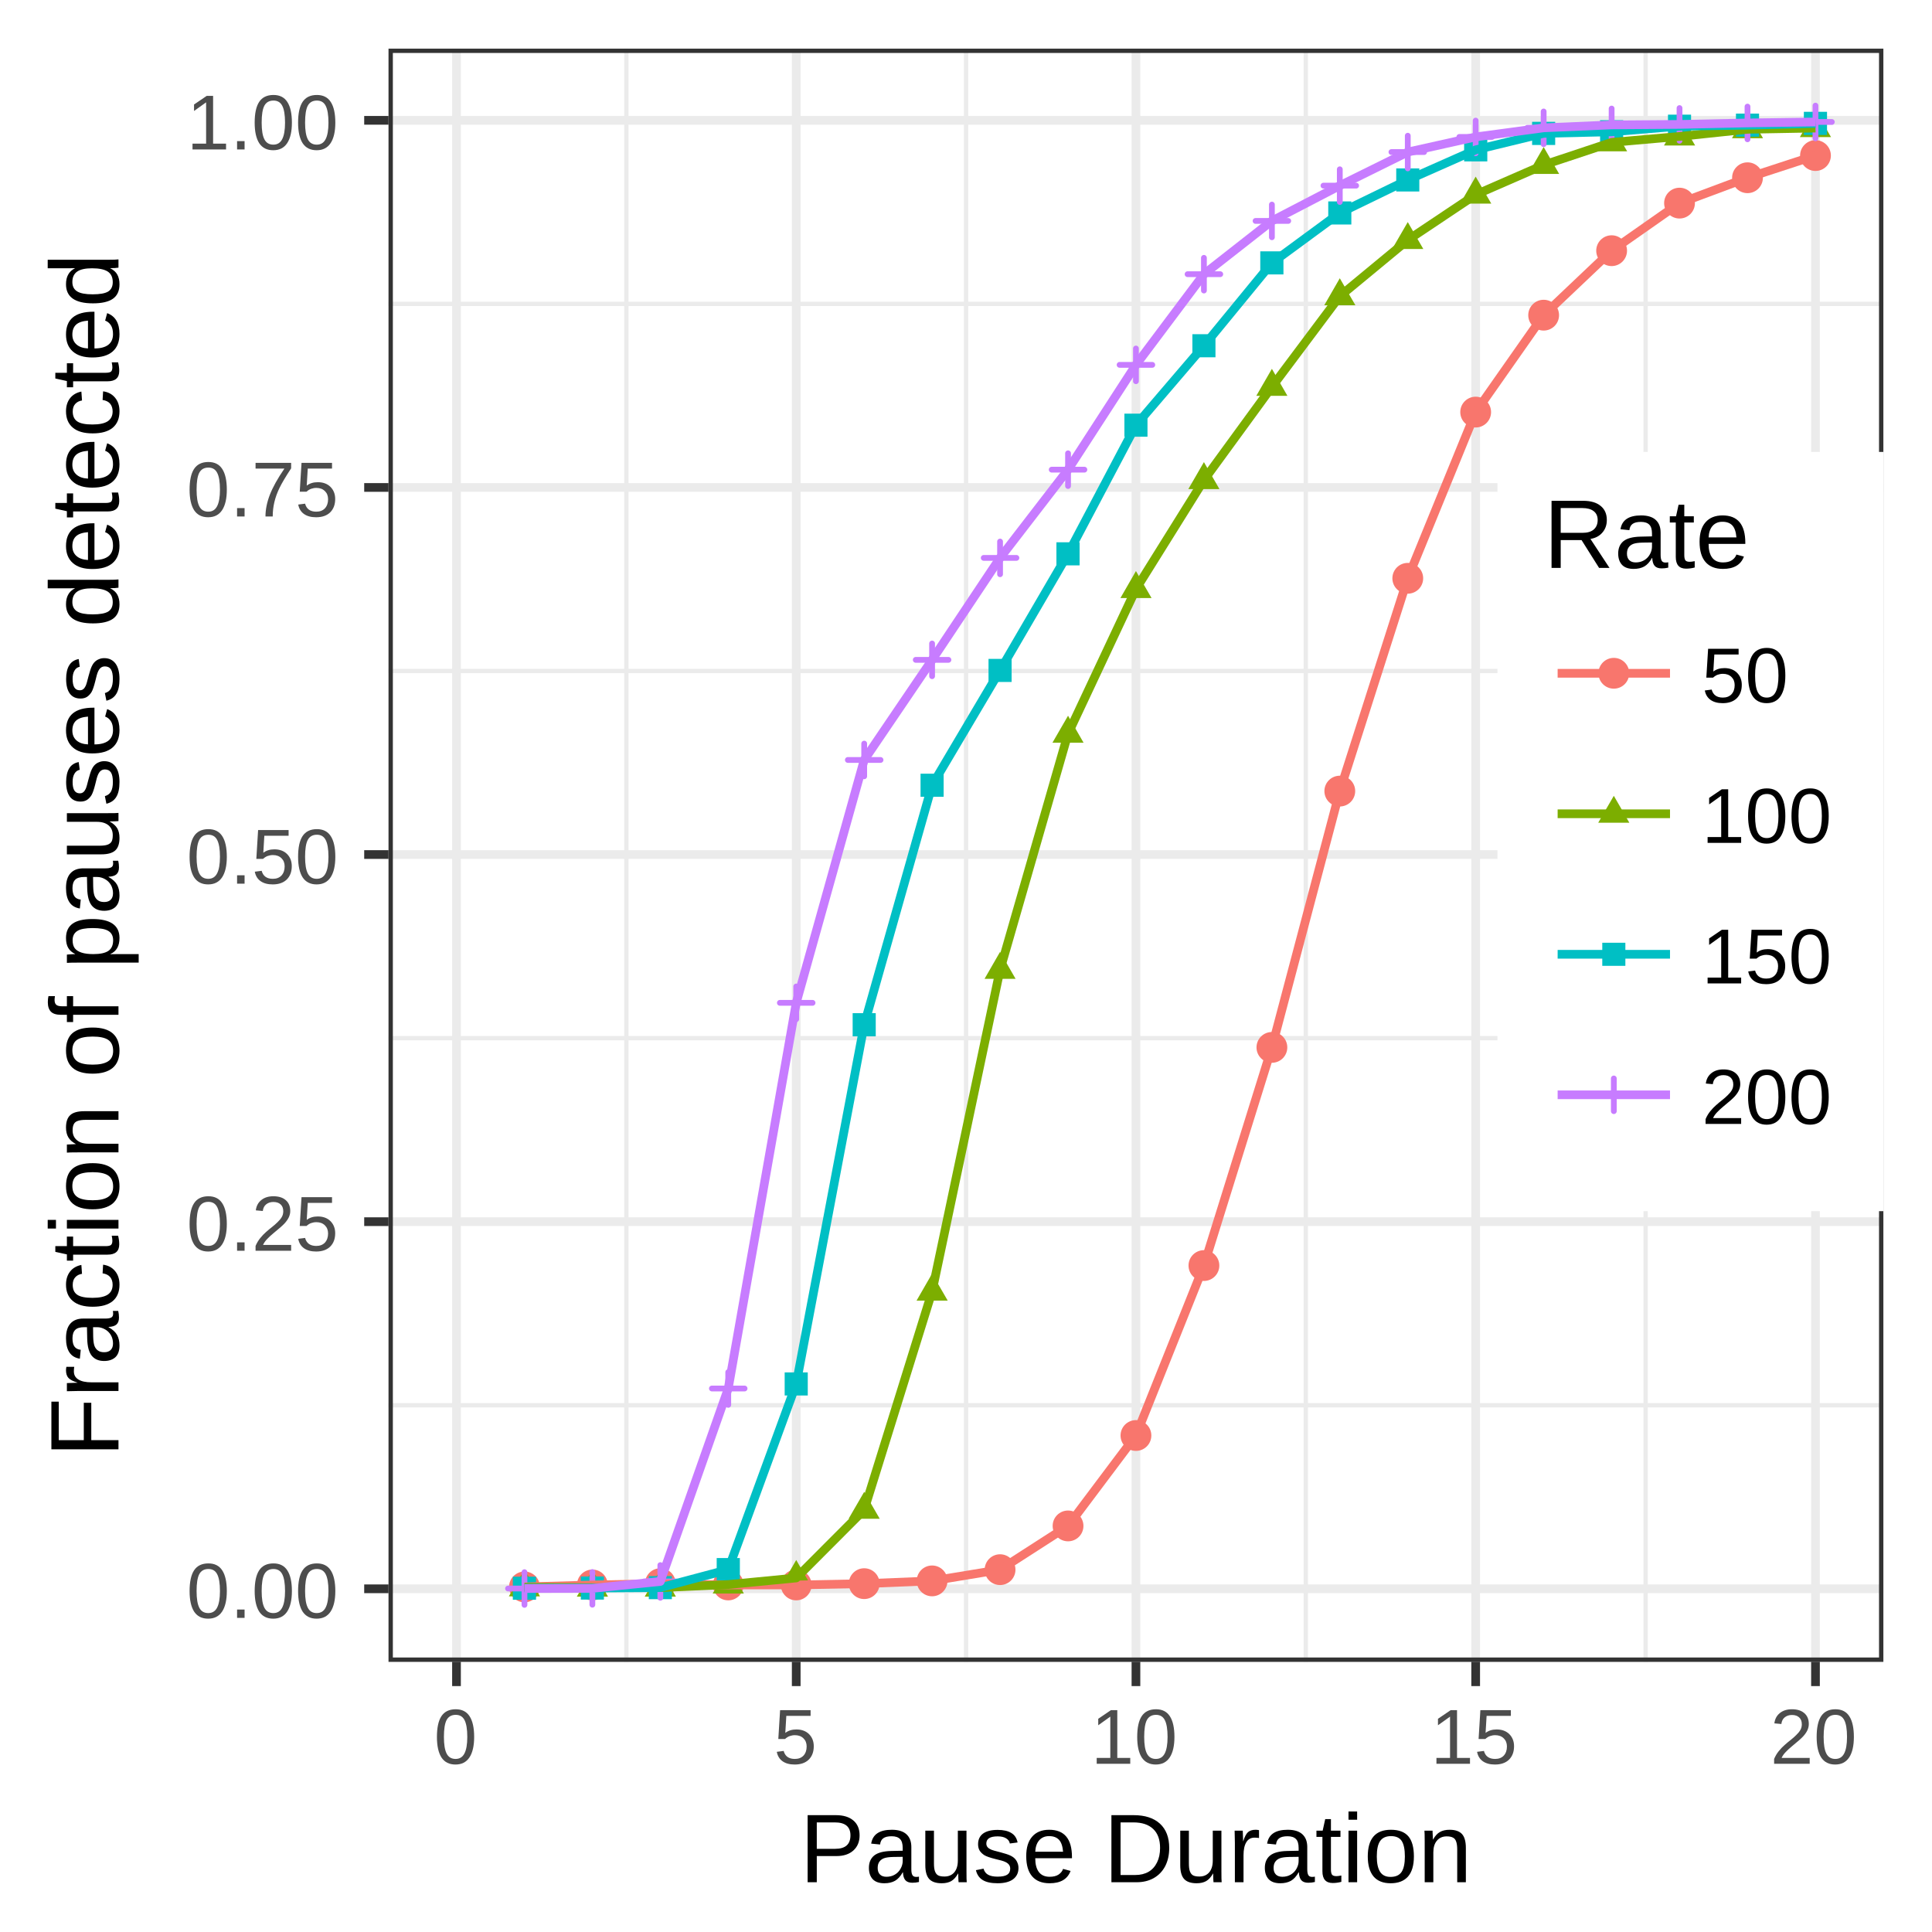
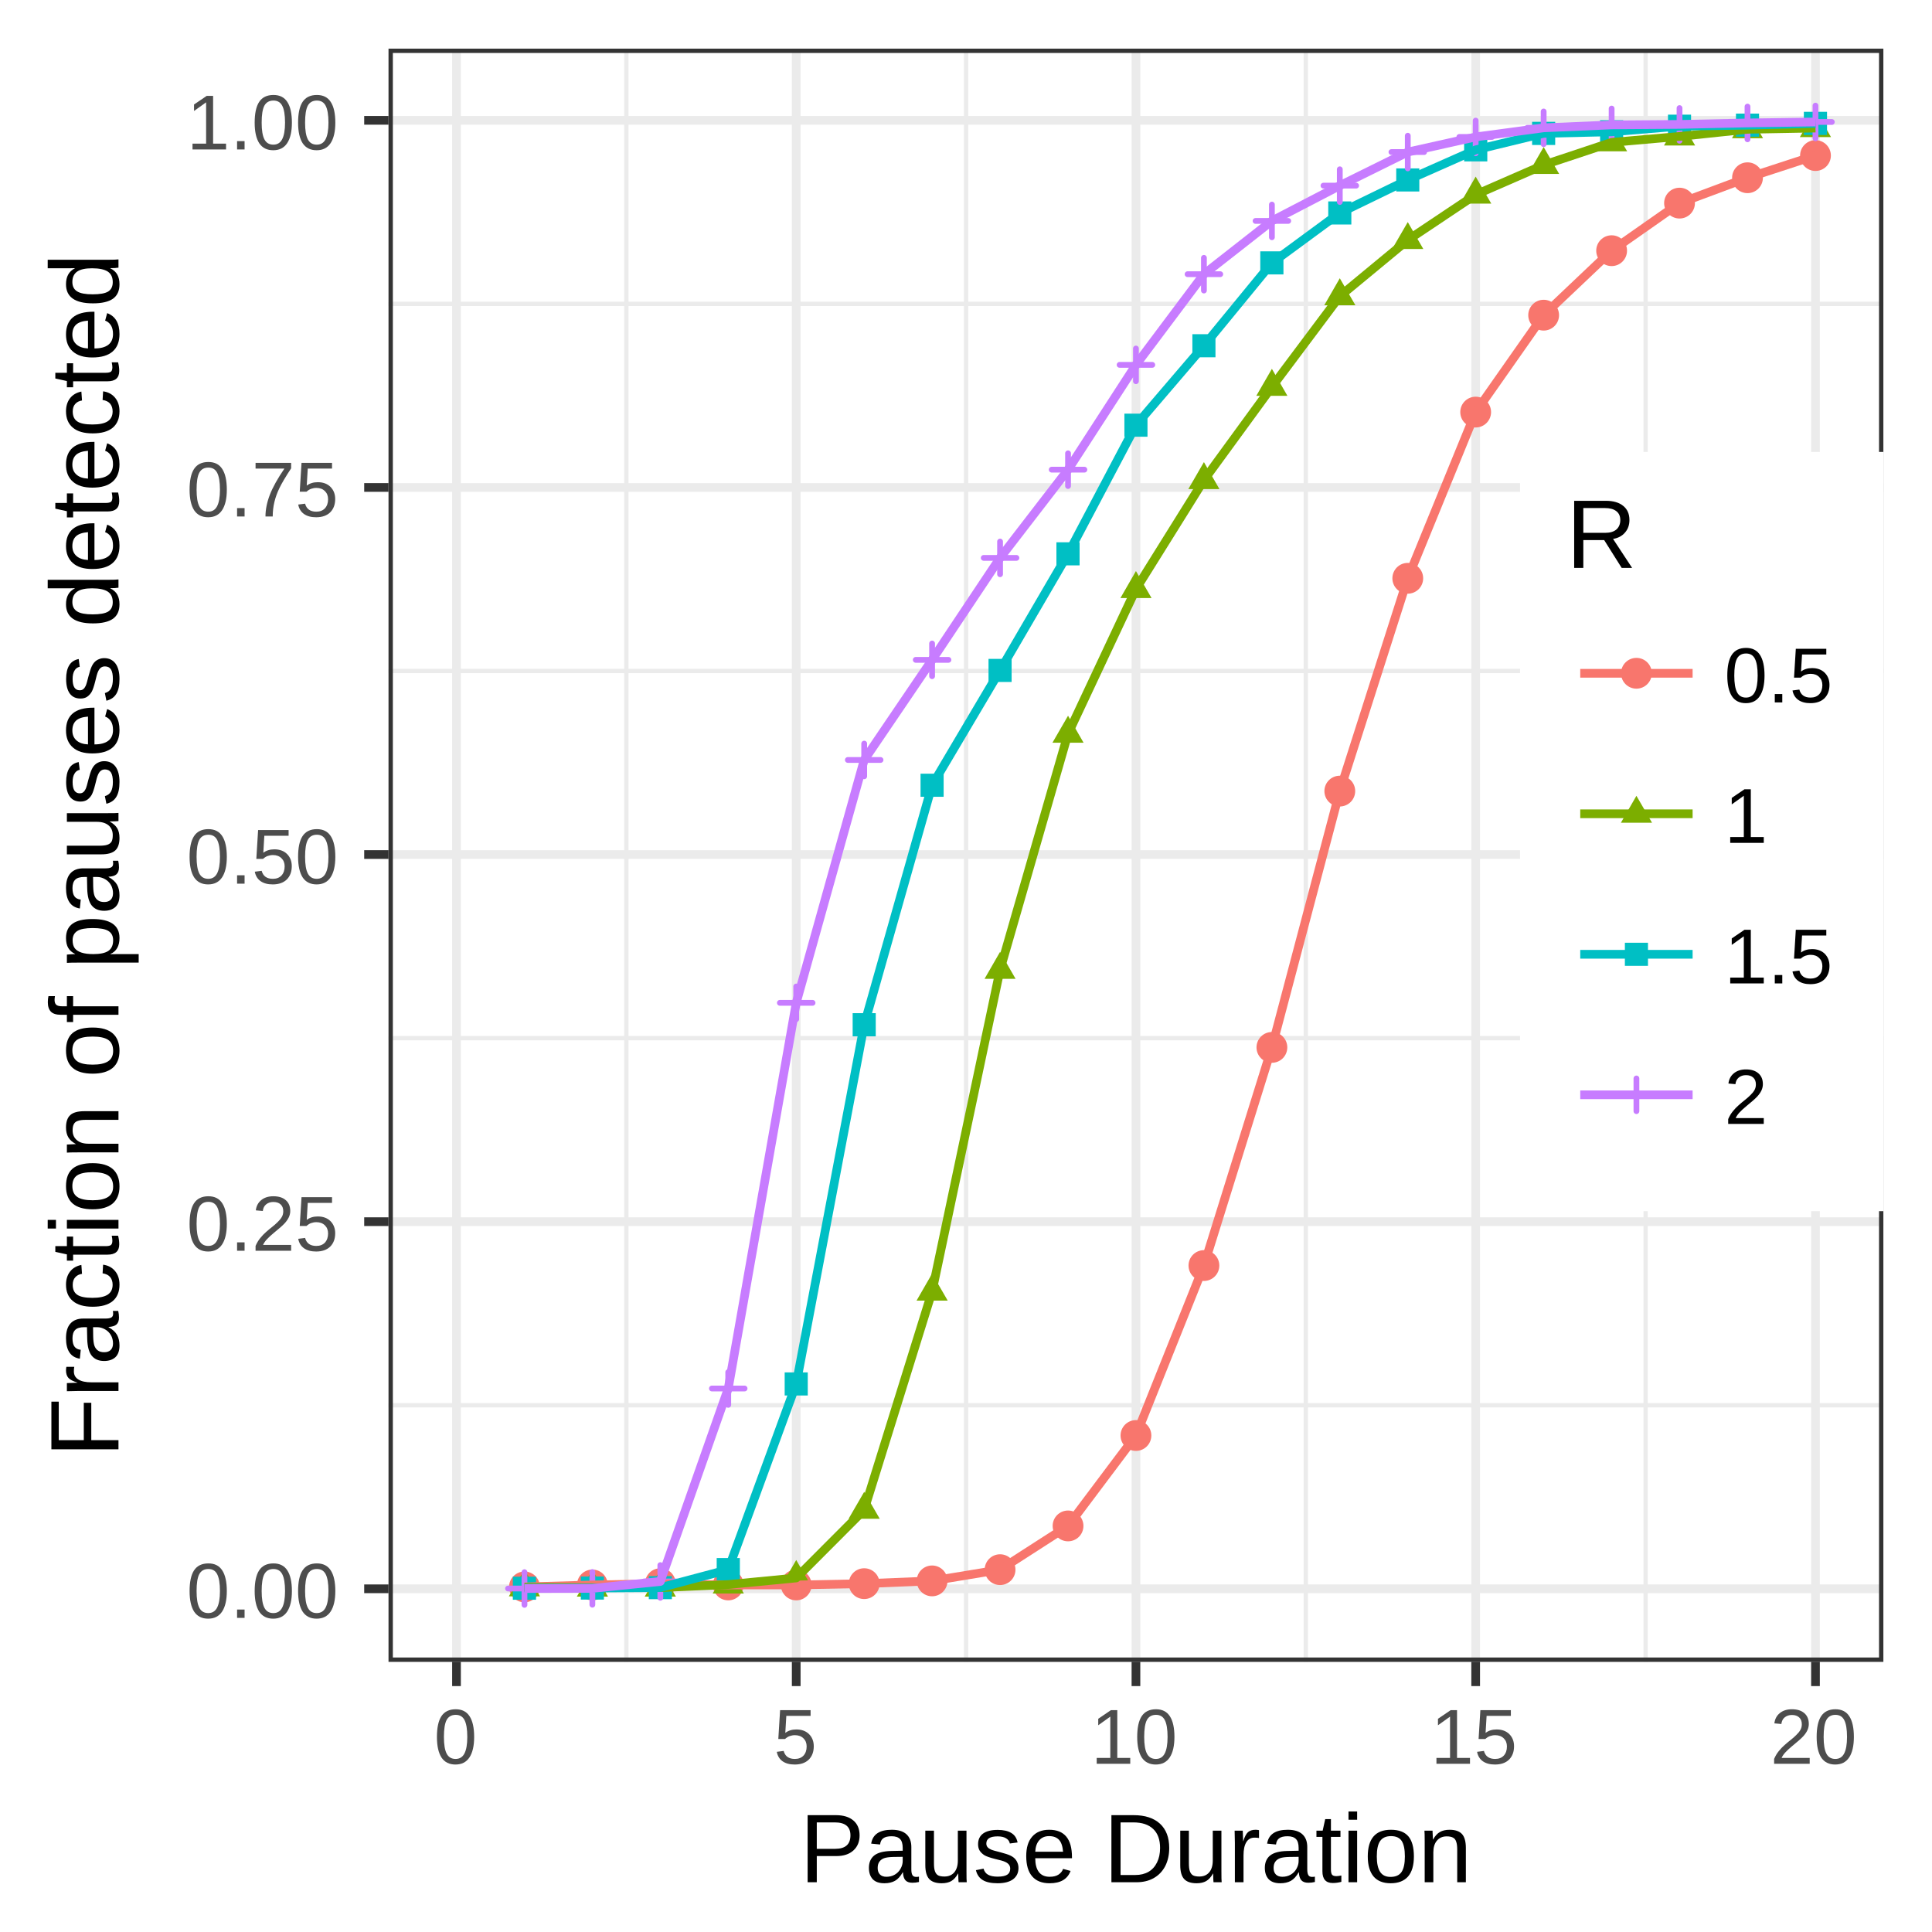
<svg xmlns="http://www.w3.org/2000/svg" viewBox="0 0 237.60 237.60">
  <defs>
    <style type="text/css">
    line, polyline, path, rect, circle {
      fill: none;
      stroke: #000000;
      stroke-linecap: round;
      stroke-linejoin: round;
      stroke-miterlimit: 10.00;
    }
  </style>
  </defs>
  <rect width="100%" height="100%" style="stroke: none; fill: #FFFFFF;" />
  <rect x="0.00" y="0.00" width="237.60" height="237.60" style="stroke-width: 1.07; stroke: #FFFFFF; fill: #FFFFFF;" />
  <defs>
    <clipPath id="cpNDcuNzgyM3wyMzEuNjIyfDIwNC4zNzR8NS45Nzc1OA==">
      <rect x="47.78" y="5.98" width="183.84" height="198.40" />
    </clipPath>
  </defs>
  <rect x="47.78" y="5.98" width="183.84" height="198.40" style="stroke-width: 1.07; stroke: none; fill: #FFFFFF;" clip-path="url(#cpNDcuNzgyM3wyMzEuNjIyfDIwNC4zNzR8NS45Nzc1OA==)" />
  <polyline points="47.78,172.82 231.62,172.82 " style="stroke-width: 0.53; stroke: #EBEBEB; stroke-linecap: butt;" clip-path="url(#cpNDcuNzgyM3wyMzEuNjIyfDIwNC4zNzR8NS45Nzc1OA==)" />
  <polyline points="47.78,127.67 231.62,127.67 " style="stroke-width: 0.53; stroke: #EBEBEB; stroke-linecap: butt;" clip-path="url(#cpNDcuNzgyM3wyMzEuNjIyfDIwNC4zNzR8NS45Nzc1OA==)" />
  <polyline points="47.78,82.52 231.62,82.52 " style="stroke-width: 0.53; stroke: #EBEBEB; stroke-linecap: butt;" clip-path="url(#cpNDcuNzgyM3wyMzEuNjIyfDIwNC4zNzR8NS45Nzc1OA==)" />
  <polyline points="47.78,37.37 231.62,37.37 " style="stroke-width: 0.53; stroke: #EBEBEB; stroke-linecap: butt;" clip-path="url(#cpNDcuNzgyM3wyMzEuNjIyfDIwNC4zNzR8NS45Nzc1OA==)" />
  <polyline points="77.03,204.37 77.03,5.98 " style="stroke-width: 0.53; stroke: #EBEBEB; stroke-linecap: butt;" clip-path="url(#cpNDcuNzgyM3wyMzEuNjIyfDIwNC4zNzR8NS45Nzc1OA==)" />
  <polyline points="118.81,204.37 118.81,5.98 " style="stroke-width: 0.53; stroke: #EBEBEB; stroke-linecap: butt;" clip-path="url(#cpNDcuNzgyM3wyMzEuNjIyfDIwNC4zNzR8NS45Nzc1OA==)" />
  <polyline points="160.59,204.37 160.59,5.98 " style="stroke-width: 0.53; stroke: #EBEBEB; stroke-linecap: butt;" clip-path="url(#cpNDcuNzgyM3wyMzEuNjIyfDIwNC4zNzR8NS45Nzc1OA==)" />
  <polyline points="202.38,204.37 202.38,5.98 " style="stroke-width: 0.53; stroke: #EBEBEB; stroke-linecap: butt;" clip-path="url(#cpNDcuNzgyM3wyMzEuNjIyfDIwNC4zNzR8NS45Nzc1OA==)" />
  <polyline points="47.78,195.39 231.62,195.39 " style="stroke-width: 1.07; stroke: #EBEBEB; stroke-linecap: butt;" clip-path="url(#cpNDcuNzgyM3wyMzEuNjIyfDIwNC4zNzR8NS45Nzc1OA==)" />
  <polyline points="47.78,150.24 231.62,150.24 " style="stroke-width: 1.07; stroke: #EBEBEB; stroke-linecap: butt;" clip-path="url(#cpNDcuNzgyM3wyMzEuNjIyfDIwNC4zNzR8NS45Nzc1OA==)" />
  <polyline points="47.78,105.09 231.62,105.09 " style="stroke-width: 1.07; stroke: #EBEBEB; stroke-linecap: butt;" clip-path="url(#cpNDcuNzgyM3wyMzEuNjIyfDIwNC4zNzR8NS45Nzc1OA==)" />
  <polyline points="47.78,59.95 231.62,59.95 " style="stroke-width: 1.07; stroke: #EBEBEB; stroke-linecap: butt;" clip-path="url(#cpNDcuNzgyM3wyMzEuNjIyfDIwNC4zNzR8NS45Nzc1OA==)" />
  <polyline points="47.78,14.80 231.62,14.80 " style="stroke-width: 1.07; stroke: #EBEBEB; stroke-linecap: butt;" clip-path="url(#cpNDcuNzgyM3wyMzEuNjIyfDIwNC4zNzR8NS45Nzc1OA==)" />
  <polyline points="56.14,204.37 56.14,5.98 " style="stroke-width: 1.07; stroke: #EBEBEB; stroke-linecap: butt;" clip-path="url(#cpNDcuNzgyM3wyMzEuNjIyfDIwNC4zNzR8NS45Nzc1OA==)" />
  <polyline points="97.92,204.37 97.92,5.98 " style="stroke-width: 1.07; stroke: #EBEBEB; stroke-linecap: butt;" clip-path="url(#cpNDcuNzgyM3wyMzEuNjIyfDIwNC4zNzR8NS45Nzc1OA==)" />
  <polyline points="139.70,204.37 139.70,5.98 " style="stroke-width: 1.07; stroke: #EBEBEB; stroke-linecap: butt;" clip-path="url(#cpNDcuNzgyM3wyMzEuNjIyfDIwNC4zNzR8NS45Nzc1OA==)" />
  <polyline points="181.48,204.37 181.48,5.98 " style="stroke-width: 1.07; stroke: #EBEBEB; stroke-linecap: butt;" clip-path="url(#cpNDcuNzgyM3wyMzEuNjIyfDIwNC4zNzR8NS45Nzc1OA==)" />
  <polyline points="223.27,204.37 223.27,5.98 " style="stroke-width: 1.07; stroke: #EBEBEB; stroke-linecap: butt;" clip-path="url(#cpNDcuNzgyM3wyMzEuNjIyfDIwNC4zNzR8NS45Nzc1OA==)" />
  <circle cx="64.50" cy="195.16" r="1.42pt" style="stroke-width: 0.71; stroke: none; fill: #F8766D;" clip-path="url(#cpNDcuNzgyM3wyMzEuNjIyfDIwNC4zNzR8NS45Nzc1OA==)" />
  <circle cx="72.85" cy="194.92" r="1.42pt" style="stroke-width: 0.71; stroke: none; fill: #F8766D;" clip-path="url(#cpNDcuNzgyM3wyMzEuNjIyfDIwNC4zNzR8NS45Nzc1OA==)" />
  <circle cx="81.21" cy="194.76" r="1.42pt" style="stroke-width: 0.71; stroke: none; fill: #F8766D;" clip-path="url(#cpNDcuNzgyM3wyMzEuNjIyfDIwNC4zNzR8NS45Nzc1OA==)" />
  <circle cx="89.56" cy="194.92" r="1.42pt" style="stroke-width: 0.71; stroke: none; fill: #F8766D;" clip-path="url(#cpNDcuNzgyM3wyMzEuNjIyfDIwNC4zNzR8NS45Nzc1OA==)" />
  <circle cx="97.92" cy="194.92" r="1.42pt" style="stroke-width: 0.71; stroke: none; fill: #F8766D;" clip-path="url(#cpNDcuNzgyM3wyMzEuNjIyfDIwNC4zNzR8NS45Nzc1OA==)" />
  <circle cx="106.28" cy="194.76" r="1.42pt" style="stroke-width: 0.71; stroke: none; fill: #F8766D;" clip-path="url(#cpNDcuNzgyM3wyMzEuNjIyfDIwNC4zNzR8NS45Nzc1OA==)" />
  <circle cx="114.63" cy="194.42" r="1.42pt" style="stroke-width: 0.71; stroke: none; fill: #F8766D;" clip-path="url(#cpNDcuNzgyM3wyMzEuNjIyfDIwNC4zNzR8NS45Nzc1OA==)" />
  <circle cx="122.99" cy="193.04" r="1.42pt" style="stroke-width: 0.71; stroke: none; fill: #F8766D;" clip-path="url(#cpNDcuNzgyM3wyMzEuNjIyfDIwNC4zNzR8NS45Nzc1OA==)" />
  <circle cx="131.35" cy="187.66" r="1.42pt" style="stroke-width: 0.71; stroke: none; fill: #F8766D;" clip-path="url(#cpNDcuNzgyM3wyMzEuNjIyfDIwNC4zNzR8NS45Nzc1OA==)" />
  <circle cx="139.70" cy="176.54" r="1.42pt" style="stroke-width: 0.71; stroke: none; fill: #F8766D;" clip-path="url(#cpNDcuNzgyM3wyMzEuNjIyfDIwNC4zNzR8NS45Nzc1OA==)" />
  <circle cx="148.06" cy="155.64" r="1.42pt" style="stroke-width: 0.71; stroke: none; fill: #F8766D;" clip-path="url(#cpNDcuNzgyM3wyMzEuNjIyfDIwNC4zNzR8NS45Nzc1OA==)" />
  <circle cx="156.42" cy="128.81" r="1.42pt" style="stroke-width: 0.71; stroke: none; fill: #F8766D;" clip-path="url(#cpNDcuNzgyM3wyMzEuNjIyfDIwNC4zNzR8NS45Nzc1OA==)" />
  <circle cx="164.77" cy="97.29" r="1.42pt" style="stroke-width: 0.71; stroke: none; fill: #F8766D;" clip-path="url(#cpNDcuNzgyM3wyMzEuNjIyfDIwNC4zNzR8NS45Nzc1OA==)" />
  <circle cx="173.13" cy="71.12" r="1.42pt" style="stroke-width: 0.71; stroke: none; fill: #F8766D;" clip-path="url(#cpNDcuNzgyM3wyMzEuNjIyfDIwNC4zNzR8NS45Nzc1OA==)" />
  <circle cx="181.48" cy="50.68" r="1.42pt" style="stroke-width: 0.71; stroke: none; fill: #F8766D;" clip-path="url(#cpNDcuNzgyM3wyMzEuNjIyfDIwNC4zNzR8NS45Nzc1OA==)" />
  <circle cx="189.84" cy="38.76" r="1.42pt" style="stroke-width: 0.71; stroke: none; fill: #F8766D;" clip-path="url(#cpNDcuNzgyM3wyMzEuNjIyfDIwNC4zNzR8NS45Nzc1OA==)" />
  <circle cx="198.20" cy="30.83" r="1.42pt" style="stroke-width: 0.71; stroke: none; fill: #F8766D;" clip-path="url(#cpNDcuNzgyM3wyMzEuNjIyfDIwNC4zNzR8NS45Nzc1OA==)" />
  <circle cx="206.55" cy="24.98" r="1.42pt" style="stroke-width: 0.71; stroke: none; fill: #F8766D;" clip-path="url(#cpNDcuNzgyM3wyMzEuNjIyfDIwNC4zNzR8NS45Nzc1OA==)" />
  <circle cx="214.91" cy="21.86" r="1.42pt" style="stroke-width: 0.71; stroke: none; fill: #F8766D;" clip-path="url(#cpNDcuNzgyM3wyMzEuNjIyfDIwNC4zNzR8NS45Nzc1OA==)" />
  <circle cx="223.27" cy="19.13" r="1.42pt" style="stroke-width: 0.71; stroke: none; fill: #F8766D;" clip-path="url(#cpNDcuNzgyM3wyMzEuNjIyfDIwNC4zNzR8NS45Nzc1OA==)" />
  <polyline points="64.50,193.00 66.41,196.32 62.58,196.32 " style="stroke-width: 0.71; stroke: none; fill: #7CAE00;" clip-path="url(#cpNDcuNzgyM3wyMzEuNjIyfDIwNC4zNzR8NS45Nzc1OA==)" />
  <polyline points="72.85,193.04 74.77,196.35 70.94,196.35 " style="stroke-width: 0.71; stroke: none; fill: #7CAE00;" clip-path="url(#cpNDcuNzgyM3wyMzEuNjIyfDIwNC4zNzR8NS45Nzc1OA==)" />
  <polyline points="81.21,193.04 83.12,196.35 79.29,196.35 " style="stroke-width: 0.71; stroke: none; fill: #7CAE00;" clip-path="url(#cpNDcuNzgyM3wyMzEuNjIyfDIwNC4zNzR8NS45Nzc1OA==)" />
  <polyline points="89.56,192.66 91.48,195.97 87.65,195.97 " style="stroke-width: 0.71; stroke: none; fill: #7CAE00;" clip-path="url(#cpNDcuNzgyM3wyMzEuNjIyfDIwNC4zNzR8NS45Nzc1OA==)" />
  <polyline points="97.92,191.85 99.83,195.16 96.01,195.16 " style="stroke-width: 0.71; stroke: none; fill: #7CAE00;" clip-path="url(#cpNDcuNzgyM3wyMzEuNjIyfDIwNC4zNzR8NS45Nzc1OA==)" />
  <polyline points="106.28,183.47 108.19,186.78 104.36,186.78 " style="stroke-width: 0.71; stroke: none; fill: #7CAE00;" clip-path="url(#cpNDcuNzgyM3wyMzEuNjIyfDIwNC4zNzR8NS45Nzc1OA==)" />
  <polyline points="114.63,156.63 116.55,159.95 112.72,159.95 " style="stroke-width: 0.71; stroke: none; fill: #7CAE00;" clip-path="url(#cpNDcuNzgyM3wyMzEuNjIyfDIwNC4zNzR8NS45Nzc1OA==)" />
  <polyline points="122.99,117.06 124.90,120.38 121.08,120.38 " style="stroke-width: 0.71; stroke: none; fill: #7CAE00;" clip-path="url(#cpNDcuNzgyM3wyMzEuNjIyfDIwNC4zNzR8NS45Nzc1OA==)" />
  <polyline points="131.35,88.02 133.26,91.34 129.43,91.34 " style="stroke-width: 0.71; stroke: none; fill: #7CAE00;" clip-path="url(#cpNDcuNzgyM3wyMzEuNjIyfDIwNC4zNzR8NS45Nzc1OA==)" />
  <polyline points="139.70,70.23 141.62,73.55 137.79,73.55 " style="stroke-width: 0.71; stroke: none; fill: #7CAE00;" clip-path="url(#cpNDcuNzgyM3wyMzEuNjIyfDIwNC4zNzR8NS45Nzc1OA==)" />
  <polyline points="148.06,56.83 149.97,60.15 146.14,60.15 " style="stroke-width: 0.71; stroke: none; fill: #7CAE00;" clip-path="url(#cpNDcuNzgyM3wyMzEuNjIyfDIwNC4zNzR8NS45Nzc1OA==)" />
  <polyline points="156.42,45.36 158.33,48.68 154.50,48.68 " style="stroke-width: 0.71; stroke: none; fill: #7CAE00;" clip-path="url(#cpNDcuNzgyM3wyMzEuNjIyfDIwNC4zNzR8NS45Nzc1OA==)" />
  <polyline points="164.77,34.22 166.69,37.54 162.86,37.54 " style="stroke-width: 0.71; stroke: none; fill: #7CAE00;" clip-path="url(#cpNDcuNzgyM3wyMzEuNjIyfDIwNC4zNzR8NS45Nzc1OA==)" />
  <polyline points="173.13,27.31 175.04,30.62 171.21,30.62 " style="stroke-width: 0.71; stroke: none; fill: #7CAE00;" clip-path="url(#cpNDcuNzgyM3wyMzEuNjIyfDIwNC4zNzR8NS45Nzc1OA==)" />
  <polyline points="181.48,21.72 183.40,25.04 179.57,25.04 " style="stroke-width: 0.71; stroke: none; fill: #7CAE00;" clip-path="url(#cpNDcuNzgyM3wyMzEuNjIyfDIwNC4zNzR8NS45Nzc1OA==)" />
  <polyline points="189.84,18.08 191.75,21.39 187.93,21.39 " style="stroke-width: 0.71; stroke: none; fill: #7CAE00;" clip-path="url(#cpNDcuNzgyM3wyMzEuNjIyfDIwNC4zNzR8NS45Nzc1OA==)" />
  <polyline points="198.20,15.30 200.11,18.61 196.28,18.61 " style="stroke-width: 0.71; stroke: none; fill: #7CAE00;" clip-path="url(#cpNDcuNzgyM3wyMzEuNjIyfDIwNC4zNzR8NS45Nzc1OA==)" />
  <polyline points="206.55,14.57 208.47,17.89 204.64,17.89 " style="stroke-width: 0.71; stroke: none; fill: #7CAE00;" clip-path="url(#cpNDcuNzgyM3wyMzEuNjIyfDIwNC4zNzR8NS45Nzc1OA==)" />
  <polyline points="214.91,13.69 216.82,17.00 213.00,17.00 " style="stroke-width: 0.71; stroke: none; fill: #7CAE00;" clip-path="url(#cpNDcuNzgyM3wyMzEuNjIyfDIwNC4zNzR8NS45Nzc1OA==)" />
  <polyline points="223.27,13.54 225.18,16.86 221.35,16.86 " style="stroke-width: 0.71; stroke: none; fill: #7CAE00;" clip-path="url(#cpNDcuNzgyM3wyMzEuNjIyfDIwNC4zNzR8NS45Nzc1OA==)" />
  <polyline points="63.07,196.74 65.92,196.74 65.92,193.90 63.07,193.90 " style="stroke-width: 0.71; stroke: none; fill: #00BFC4;" clip-path="url(#cpNDcuNzgyM3wyMzEuNjIyfDIwNC4zNzR8NS45Nzc1OA==)" />
  <polyline points="71.43,196.72 74.27,196.72 74.27,193.88 71.43,193.88 " style="stroke-width: 0.71; stroke: none; fill: #00BFC4;" clip-path="url(#cpNDcuNzgyM3wyMzEuNjIyfDIwNC4zNzR8NS45Nzc1OA==)" />
  <polyline points="79.79,196.67 82.63,196.67 82.63,193.83 79.79,193.83 " style="stroke-width: 0.71; stroke: none; fill: #00BFC4;" clip-path="url(#cpNDcuNzgyM3wyMzEuNjIyfDIwNC4zNzR8NS45Nzc1OA==)" />
  <polyline points="88.14,194.45 90.99,194.45 90.99,191.61 88.14,191.61 " style="stroke-width: 0.71; stroke: none; fill: #00BFC4;" clip-path="url(#cpNDcuNzgyM3wyMzEuNjIyfDIwNC4zNzR8NS45Nzc1OA==)" />
  <polyline points="96.50,171.62 99.34,171.62 99.34,168.78 96.50,168.78 " style="stroke-width: 0.71; stroke: none; fill: #00BFC4;" clip-path="url(#cpNDcuNzgyM3wyMzEuNjIyfDIwNC4zNzR8NS45Nzc1OA==)" />
  <polyline points="104.86,127.45 107.70,127.45 107.70,124.60 104.86,124.60 " style="stroke-width: 0.71; stroke: none; fill: #00BFC4;" clip-path="url(#cpNDcuNzgyM3wyMzEuNjIyfDIwNC4zNzR8NS45Nzc1OA==)" />
  <polyline points="113.21,97.99 116.05,97.99 116.05,95.15 113.21,95.15 " style="stroke-width: 0.71; stroke: none; fill: #00BFC4;" clip-path="url(#cpNDcuNzgyM3wyMzEuNjIyfDIwNC4zNzR8NS45Nzc1OA==)" />
  <polyline points="121.57,83.87 124.41,83.87 124.41,81.03 121.57,81.03 " style="stroke-width: 0.71; stroke: none; fill: #00BFC4;" clip-path="url(#cpNDcuNzgyM3wyMzEuNjIyfDIwNC4zNzR8NS45Nzc1OA==)" />
  <polyline points="129.92,69.53 132.77,69.53 132.77,66.69 129.92,66.69 " style="stroke-width: 0.71; stroke: none; fill: #00BFC4;" clip-path="url(#cpNDcuNzgyM3wyMzEuNjIyfDIwNC4zNzR8NS45Nzc1OA==)" />
  <polyline points="138.28,53.71 141.12,53.71 141.12,50.87 138.28,50.87 " style="stroke-width: 0.71; stroke: none; fill: #00BFC4;" clip-path="url(#cpNDcuNzgyM3wyMzEuNjIyfDIwNC4zNzR8NS45Nzc1OA==)" />
  <polyline points="146.64,43.94 149.48,43.94 149.48,41.10 146.64,41.10 " style="stroke-width: 0.71; stroke: none; fill: #00BFC4;" clip-path="url(#cpNDcuNzgyM3wyMzEuNjIyfDIwNC4zNzR8NS45Nzc1OA==)" />
  <polyline points="154.99,33.75 157.84,33.75 157.84,30.91 154.99,30.91 " style="stroke-width: 0.71; stroke: none; fill: #00BFC4;" clip-path="url(#cpNDcuNzgyM3wyMzEuNjIyfDIwNC4zNzR8NS45Nzc1OA==)" />
  <polyline points="163.35,27.61 166.19,27.61 166.19,24.77 163.35,24.77 " style="stroke-width: 0.71; stroke: none; fill: #00BFC4;" clip-path="url(#cpNDcuNzgyM3wyMzEuNjIyfDIwNC4zNzR8NS45Nzc1OA==)" />
  <polyline points="171.71,23.55 174.55,23.55 174.55,20.71 171.71,20.71 " style="stroke-width: 0.71; stroke: none; fill: #00BFC4;" clip-path="url(#cpNDcuNzgyM3wyMzEuNjIyfDIwNC4zNzR8NS45Nzc1OA==)" />
  <polyline points="180.06,19.85 182.91,19.85 182.91,17.01 180.06,17.01 " style="stroke-width: 0.71; stroke: none; fill: #00BFC4;" clip-path="url(#cpNDcuNzgyM3wyMzEuNjIyfDIwNC4zNzR8NS45Nzc1OA==)" />
  <polyline points="188.42,17.83 191.26,17.83 191.26,14.98 188.42,14.98 " style="stroke-width: 0.71; stroke: none; fill: #00BFC4;" clip-path="url(#cpNDcuNzgyM3wyMzEuNjIyfDIwNC4zNzR8NS45Nzc1OA==)" />
  <polyline points="196.78,17.63 199.62,17.63 199.62,14.78 196.78,14.78 " style="stroke-width: 0.71; stroke: none; fill: #00BFC4;" clip-path="url(#cpNDcuNzgyM3wyMzEuNjIyfDIwNC4zNzR8NS45Nzc1OA==)" />
  <polyline points="205.13,16.94 207.97,16.94 207.97,14.10 205.13,14.10 " style="stroke-width: 0.71; stroke: none; fill: #00BFC4;" clip-path="url(#cpNDcuNzgyM3wyMzEuNjIyfDIwNC4zNzR8NS45Nzc1OA==)" />
  <polyline points="213.49,16.81 216.33,16.81 216.33,13.97 213.49,13.97 " style="stroke-width: 0.71; stroke: none; fill: #00BFC4;" clip-path="url(#cpNDcuNzgyM3wyMzEuNjIyfDIwNC4zNzR8NS45Nzc1OA==)" />
  <polyline points="221.84,16.60 224.69,16.60 224.69,13.75 221.84,13.75 " style="stroke-width: 0.71; stroke: none; fill: #00BFC4;" clip-path="url(#cpNDcuNzgyM3wyMzEuNjIyfDIwNC4zNzR8NS45Nzc1OA==)" />
  <line x1="62.48" y1="195.36" x2="66.51" y2="195.36" style="stroke-width: 0.71; stroke: #C77CFF;" clip-path="url(#cpNDcuNzgyM3wyMzEuNjIyfDIwNC4zNzR8NS45Nzc1OA==)" />
  <line x1="64.50" y1="197.37" x2="64.50" y2="193.35" style="stroke-width: 0.71; stroke: #C77CFF;" clip-path="url(#cpNDcuNzgyM3wyMzEuNjIyfDIwNC4zNzR8NS45Nzc1OA==)" />
  <line x1="70.84" y1="195.34" x2="74.86" y2="195.34" style="stroke-width: 0.71; stroke: #C77CFF;" clip-path="url(#cpNDcuNzgyM3wyMzEuNjIyfDIwNC4zNzR8NS45Nzc1OA==)" />
  <line x1="72.85" y1="197.35" x2="72.85" y2="193.33" style="stroke-width: 0.71; stroke: #C77CFF;" clip-path="url(#cpNDcuNzgyM3wyMzEuNjIyfDIwNC4zNzR8NS45Nzc1OA==)" />
  <line x1="79.20" y1="194.49" x2="83.22" y2="194.49" style="stroke-width: 0.71; stroke: #C77CFF;" clip-path="url(#cpNDcuNzgyM3wyMzEuNjIyfDIwNC4zNzR8NS45Nzc1OA==)" />
  <line x1="81.21" y1="196.50" x2="81.21" y2="192.48" style="stroke-width: 0.71; stroke: #C77CFF;" clip-path="url(#cpNDcuNzgyM3wyMzEuNjIyfDIwNC4zNzR8NS45Nzc1OA==)" />
  <line x1="87.55" y1="170.76" x2="91.57" y2="170.76" style="stroke-width: 0.71; stroke: #C77CFF;" clip-path="url(#cpNDcuNzgyM3wyMzEuNjIyfDIwNC4zNzR8NS45Nzc1OA==)" />
  <line x1="89.56" y1="172.77" x2="89.56" y2="168.75" style="stroke-width: 0.71; stroke: #C77CFF;" clip-path="url(#cpNDcuNzgyM3wyMzEuNjIyfDIwNC4zNzR8NS45Nzc1OA==)" />
  <line x1="95.91" y1="123.33" x2="99.93" y2="123.33" style="stroke-width: 0.71; stroke: #C77CFF;" clip-path="url(#cpNDcuNzgyM3wyMzEuNjIyfDIwNC4zNzR8NS45Nzc1OA==)" />
  <line x1="97.92" y1="125.34" x2="97.92" y2="121.32" style="stroke-width: 0.71; stroke: #C77CFF;" clip-path="url(#cpNDcuNzgyM3wyMzEuNjIyfDIwNC4zNzR8NS45Nzc1OA==)" />
  <line x1="104.27" y1="93.46" x2="108.29" y2="93.46" style="stroke-width: 0.71; stroke: #C77CFF;" clip-path="url(#cpNDcuNzgyM3wyMzEuNjIyfDIwNC4zNzR8NS45Nzc1OA==)" />
  <line x1="106.28" y1="95.47" x2="106.28" y2="91.45" style="stroke-width: 0.71; stroke: #C77CFF;" clip-path="url(#cpNDcuNzgyM3wyMzEuNjIyfDIwNC4zNzR8NS45Nzc1OA==)" />
  <line x1="112.62" y1="81.15" x2="116.64" y2="81.15" style="stroke-width: 0.71; stroke: #C77CFF;" clip-path="url(#cpNDcuNzgyM3wyMzEuNjIyfDIwNC4zNzR8NS45Nzc1OA==)" />
  <line x1="114.63" y1="83.16" x2="114.63" y2="79.14" style="stroke-width: 0.71; stroke: #C77CFF;" clip-path="url(#cpNDcuNzgyM3wyMzEuNjIyfDIwNC4zNzR8NS45Nzc1OA==)" />
  <line x1="120.98" y1="68.61" x2="125.00" y2="68.61" style="stroke-width: 0.71; stroke: #C77CFF;" clip-path="url(#cpNDcuNzgyM3wyMzEuNjIyfDIwNC4zNzR8NS45Nzc1OA==)" />
  <line x1="122.99" y1="70.62" x2="122.99" y2="66.60" style="stroke-width: 0.71; stroke: #C77CFF;" clip-path="url(#cpNDcuNzgyM3wyMzEuNjIyfDIwNC4zNzR8NS45Nzc1OA==)" />
  <line x1="129.34" y1="57.76" x2="133.36" y2="57.76" style="stroke-width: 0.71; stroke: #C77CFF;" clip-path="url(#cpNDcuNzgyM3wyMzEuNjIyfDIwNC4zNzR8NS45Nzc1OA==)" />
  <line x1="131.35" y1="59.77" x2="131.35" y2="55.75" style="stroke-width: 0.71; stroke: #C77CFF;" clip-path="url(#cpNDcuNzgyM3wyMzEuNjIyfDIwNC4zNzR8NS45Nzc1OA==)" />
  <line x1="137.69" y1="44.87" x2="141.71" y2="44.87" style="stroke-width: 0.71; stroke: #C77CFF;" clip-path="url(#cpNDcuNzgyM3wyMzEuNjIyfDIwNC4zNzR8NS45Nzc1OA==)" />
  <line x1="139.70" y1="46.88" x2="139.70" y2="42.86" style="stroke-width: 0.71; stroke: #C77CFF;" clip-path="url(#cpNDcuNzgyM3wyMzEuNjIyfDIwNC4zNzR8NS45Nzc1OA==)" />
  <line x1="146.05" y1="33.72" x2="150.07" y2="33.72" style="stroke-width: 0.71; stroke: #C77CFF;" clip-path="url(#cpNDcuNzgyM3wyMzEuNjIyfDIwNC4zNzR8NS45Nzc1OA==)" />
  <line x1="148.06" y1="35.73" x2="148.06" y2="31.71" style="stroke-width: 0.71; stroke: #C77CFF;" clip-path="url(#cpNDcuNzgyM3wyMzEuNjIyfDIwNC4zNzR8NS45Nzc1OA==)" />
  <line x1="154.41" y1="27.17" x2="158.43" y2="27.17" style="stroke-width: 0.71; stroke: #C77CFF;" clip-path="url(#cpNDcuNzgyM3wyMzEuNjIyfDIwNC4zNzR8NS45Nzc1OA==)" />
  <line x1="156.42" y1="29.18" x2="156.42" y2="25.16" style="stroke-width: 0.71; stroke: #C77CFF;" clip-path="url(#cpNDcuNzgyM3wyMzEuNjIyfDIwNC4zNzR8NS45Nzc1OA==)" />
  <line x1="162.76" y1="22.83" x2="166.78" y2="22.83" style="stroke-width: 0.71; stroke: #C77CFF;" clip-path="url(#cpNDcuNzgyM3wyMzEuNjIyfDIwNC4zNzR8NS45Nzc1OA==)" />
  <line x1="164.77" y1="24.84" x2="164.77" y2="20.82" style="stroke-width: 0.71; stroke: #C77CFF;" clip-path="url(#cpNDcuNzgyM3wyMzEuNjIyfDIwNC4zNzR8NS45Nzc1OA==)" />
  <line x1="171.12" y1="18.70" x2="175.14" y2="18.70" style="stroke-width: 0.71; stroke: #C77CFF;" clip-path="url(#cpNDcuNzgyM3wyMzEuNjIyfDIwNC4zNzR8NS45Nzc1OA==)" />
  <line x1="173.13" y1="20.71" x2="173.13" y2="16.69" style="stroke-width: 0.71; stroke: #C77CFF;" clip-path="url(#cpNDcuNzgyM3wyMzEuNjIyfDIwNC4zNzR8NS45Nzc1OA==)" />
  <line x1="179.47" y1="16.84" x2="183.49" y2="16.84" style="stroke-width: 0.71; stroke: #C77CFF;" clip-path="url(#cpNDcuNzgyM3wyMzEuNjIyfDIwNC4zNzR8NS45Nzc1OA==)" />
  <line x1="181.48" y1="18.85" x2="181.48" y2="14.83" style="stroke-width: 0.71; stroke: #C77CFF;" clip-path="url(#cpNDcuNzgyM3wyMzEuNjIyfDIwNC4zNzR8NS45Nzc1OA==)" />
  <line x1="187.83" y1="15.72" x2="191.85" y2="15.72" style="stroke-width: 0.71; stroke: #C77CFF;" clip-path="url(#cpNDcuNzgyM3wyMzEuNjIyfDIwNC4zNzR8NS45Nzc1OA==)" />
  <line x1="189.84" y1="17.73" x2="189.84" y2="13.71" style="stroke-width: 0.71; stroke: #C77CFF;" clip-path="url(#cpNDcuNzgyM3wyMzEuNjIyfDIwNC4zNzR8NS45Nzc1OA==)" />
  <line x1="196.19" y1="15.36" x2="200.21" y2="15.36" style="stroke-width: 0.71; stroke: #C77CFF;" clip-path="url(#cpNDcuNzgyM3wyMzEuNjIyfDIwNC4zNzR8NS45Nzc1OA==)" />
  <line x1="198.20" y1="17.37" x2="198.20" y2="13.35" style="stroke-width: 0.71; stroke: #C77CFF;" clip-path="url(#cpNDcuNzgyM3wyMzEuNjIyfDIwNC4zNzR8NS45Nzc1OA==)" />
  <line x1="204.54" y1="15.30" x2="208.56" y2="15.30" style="stroke-width: 0.71; stroke: #C77CFF;" clip-path="url(#cpNDcuNzgyM3wyMzEuNjIyfDIwNC4zNzR8NS45Nzc1OA==)" />
  <line x1="206.55" y1="17.31" x2="206.55" y2="13.29" style="stroke-width: 0.71; stroke: #C77CFF;" clip-path="url(#cpNDcuNzgyM3wyMzEuNjIyfDIwNC4zNzR8NS45Nzc1OA==)" />
  <line x1="212.90" y1="15.12" x2="216.92" y2="15.12" style="stroke-width: 0.71; stroke: #C77CFF;" clip-path="url(#cpNDcuNzgyM3wyMzEuNjIyfDIwNC4zNzR8NS45Nzc1OA==)" />
  <line x1="214.91" y1="17.13" x2="214.91" y2="13.11" style="stroke-width: 0.71; stroke: #C77CFF;" clip-path="url(#cpNDcuNzgyM3wyMzEuNjIyfDIwNC4zNzR8NS45Nzc1OA==)" />
  <line x1="221.26" y1="15.00" x2="225.28" y2="15.00" style="stroke-width: 0.71; stroke: #C77CFF;" clip-path="url(#cpNDcuNzgyM3wyMzEuNjIyfDIwNC4zNzR8NS45Nzc1OA==)" />
  <line x1="223.27" y1="17.01" x2="223.27" y2="12.99" style="stroke-width: 0.71; stroke: #C77CFF;" clip-path="url(#cpNDcuNzgyM3wyMzEuNjIyfDIwNC4zNzR8NS45Nzc1OA==)" />
  <polyline points="64.50,195.16 72.85,194.92 81.21,194.76 89.56,194.92 97.92,194.92 106.28,194.76 114.63,194.42 122.99,193.04 131.35,187.66 139.70,176.54 148.06,155.64 156.42,128.81 164.77,97.29 173.13,71.12 181.48,50.68 189.84,38.76 198.20,30.83 206.55,24.98 214.91,21.86 223.27,19.13 " style="stroke-width: 1.07; stroke: #F8766D; stroke-linecap: butt;" clip-path="url(#cpNDcuNzgyM3wyMzEuNjIyfDIwNC4zNzR8NS45Nzc1OA==)" />
  <polyline points="64.50,195.21 72.85,195.25 81.21,195.25 89.56,194.87 97.92,194.06 106.28,185.68 114.63,158.84 122.99,119.27 131.35,90.23 139.70,72.44 148.06,59.04 156.42,47.58 164.77,36.43 173.13,29.52 181.48,23.94 189.84,20.29 198.20,17.51 206.55,16.78 214.91,15.90 223.27,15.75 " style="stroke-width: 1.07; stroke: #7CAE00; stroke-linecap: butt;" clip-path="url(#cpNDcuNzgyM3wyMzEuNjIyfDIwNC4zNzR8NS45Nzc1OA==)" />
  <polyline points="64.50,195.32 72.85,195.30 81.21,195.25 89.56,193.03 97.92,170.20 106.28,126.03 114.63,96.57 122.99,82.45 131.35,68.11 139.70,52.29 148.06,42.52 156.42,32.33 164.77,26.19 173.13,22.13 181.48,18.43 189.84,16.40 198.20,16.21 206.55,15.52 214.91,15.39 223.27,15.18 " style="stroke-width: 1.07; stroke: #00BFC4; stroke-linecap: butt;" clip-path="url(#cpNDcuNzgyM3wyMzEuNjIyfDIwNC4zNzR8NS45Nzc1OA==)" />
  <polyline points="64.50,195.36 72.85,195.34 81.21,194.49 89.56,170.76 97.92,123.33 106.28,93.46 114.63,81.15 122.99,68.61 131.35,57.76 139.70,44.87 148.06,33.72 156.42,27.17 164.77,22.83 173.13,18.70 181.48,16.84 189.84,15.72 198.20,15.36 206.55,15.30 214.91,15.12 223.27,15.00 " style="stroke-width: 1.07; stroke: #C77CFF; stroke-linecap: butt;" clip-path="url(#cpNDcuNzgyM3wyMzEuNjIyfDIwNC4zNzR8NS45Nzc1OA==)" />
  <rect x="47.78" y="5.98" width="183.84" height="198.40" style="stroke-width: 1.07; stroke: #333333;" clip-path="url(#cpNDcuNzgyM3wyMzEuNjIyfDIwNC4zNzR8NS45Nzc1OA==)" />
  <defs>
    <clipPath id="cpMHwyMzcuNnwyMzcuNnww">
      <rect x="0.00" y="0.00" width="237.60" height="237.60" />
    </clipPath>
  </defs>
  <g clip-path="url(#cpMHwyMzcuNnwyMzcuNnww)">
    <text x="22.94" y="198.97" style="font-size: 9.60px; fill: #4D4D4D; font-family: Arial;" textLength="19.46px" lengthAdjust="spacingAndGlyphs">0.00</text>
  </g>
  <g clip-path="url(#cpMHwyMzcuNnwyMzcuNnww)">
    <text x="22.94" y="153.82" style="font-size: 9.60px; fill: #4D4D4D; font-family: Arial;" textLength="19.46px" lengthAdjust="spacingAndGlyphs">0.25</text>
  </g>
  <g clip-path="url(#cpMHwyMzcuNnwyMzcuNnww)">
    <text x="22.94" y="108.67" style="font-size: 9.60px; fill: #4D4D4D; font-family: Arial;" textLength="19.46px" lengthAdjust="spacingAndGlyphs">0.50</text>
  </g>
  <g clip-path="url(#cpMHwyMzcuNnwyMzcuNnww)">
    <text x="22.94" y="63.52" style="font-size: 9.60px; fill: #4D4D4D; font-family: Arial;" textLength="19.46px" lengthAdjust="spacingAndGlyphs">0.75</text>
  </g>
  <g clip-path="url(#cpMHwyMzcuNnwyMzcuNnww)">
    <text x="22.94" y="18.38" style="font-size: 9.60px; fill: #4D4D4D; font-family: Arial;" textLength="19.46px" lengthAdjust="spacingAndGlyphs">1.00</text>
  </g>
  <polyline points="44.79,195.39 47.78,195.39 " style="stroke-width: 1.07; stroke: #333333; stroke-linecap: butt;" clip-path="url(#cpMHwyMzcuNnwyMzcuNnww)" />
  <polyline points="44.79,150.24 47.78,150.24 " style="stroke-width: 1.07; stroke: #333333; stroke-linecap: butt;" clip-path="url(#cpMHwyMzcuNnwyMzcuNnww)" />
  <polyline points="44.79,105.09 47.78,105.09 " style="stroke-width: 1.07; stroke: #333333; stroke-linecap: butt;" clip-path="url(#cpMHwyMzcuNnwyMzcuNnww)" />
  <polyline points="44.79,59.95 47.78,59.95 " style="stroke-width: 1.07; stroke: #333333; stroke-linecap: butt;" clip-path="url(#cpMHwyMzcuNnwyMzcuNnww)" />
  <polyline points="44.79,14.80 47.78,14.80 " style="stroke-width: 1.07; stroke: #333333; stroke-linecap: butt;" clip-path="url(#cpMHwyMzcuNnwyMzcuNnww)" />
  <polyline points="56.14,207.36 56.14,204.37 " style="stroke-width: 1.07; stroke: #333333; stroke-linecap: butt;" clip-path="url(#cpMHwyMzcuNnwyMzcuNnww)" />
  <polyline points="97.92,207.36 97.92,204.37 " style="stroke-width: 1.07; stroke: #333333; stroke-linecap: butt;" clip-path="url(#cpMHwyMzcuNnwyMzcuNnww)" />
  <polyline points="139.70,207.36 139.70,204.37 " style="stroke-width: 1.07; stroke: #333333; stroke-linecap: butt;" clip-path="url(#cpMHwyMzcuNnwyMzcuNnww)" />
  <polyline points="181.48,207.36 181.48,204.37 " style="stroke-width: 1.07; stroke: #333333; stroke-linecap: butt;" clip-path="url(#cpMHwyMzcuNnwyMzcuNnww)" />
  <polyline points="223.27,207.36 223.27,204.37 " style="stroke-width: 1.07; stroke: #333333; stroke-linecap: butt;" clip-path="url(#cpMHwyMzcuNnwyMzcuNnww)" />
  <g clip-path="url(#cpMHwyMzcuNnwyMzcuNnww)">
    <text x="53.36" y="216.91" style="font-size: 9.60px; fill: #4D4D4D; font-family: Arial;" textLength="5.56px" lengthAdjust="spacingAndGlyphs">0</text>
  </g>
  <g clip-path="url(#cpMHwyMzcuNnwyMzcuNnww)">
    <text x="95.14" y="216.91" style="font-size: 9.60px; fill: #4D4D4D; font-family: Arial;" textLength="5.56px" lengthAdjust="spacingAndGlyphs">5</text>
  </g>
  <g clip-path="url(#cpMHwyMzcuNnwyMzcuNnww)">
    <text x="134.14" y="216.91" style="font-size: 9.60px; fill: #4D4D4D; font-family: Arial;" textLength="11.12px" lengthAdjust="spacingAndGlyphs">10</text>
  </g>
  <g clip-path="url(#cpMHwyMzcuNnwyMzcuNnww)">
    <text x="175.92" y="216.91" style="font-size: 9.60px; fill: #4D4D4D; font-family: Arial;" textLength="11.12px" lengthAdjust="spacingAndGlyphs">15</text>
  </g>
  <g clip-path="url(#cpMHwyMzcuNnwyMzcuNnww)">
    <text x="217.70" y="216.91" style="font-size: 9.60px; fill: #4D4D4D; font-family: Arial;" textLength="11.12px" lengthAdjust="spacingAndGlyphs">20</text>
  </g>
  <g clip-path="url(#cpMHwyMzcuNnwyMzcuNnww)">
    <text x="98.34" y="231.48" style="font-size: 12.00px; font-family: Arial;" textLength="82.72px" lengthAdjust="spacingAndGlyphs">Pause Duration</text>
  </g>
  <g clip-path="url(#cpMHwyMzcuNnwyMzcuNnww)">
    <text transform="translate(14.57,179.22) rotate(-90)" style="font-size: 12.00px; font-family: Arial;" textLength="148.09px" lengthAdjust="spacingAndGlyphs">Fraction of pauses detected</text>
  </g>
-   <rect x="184.16" y="55.58" width="47.46" height="93.37" style="stroke-width: 1.07; stroke: none; fill: #FFFFFF;" clip-path="url(#cpMHwyMzcuNnwyMzcuNnww)" />
-   <g clip-path="url(#cpMHwyMzcuNnwyMzcuNnww)">
-     <text x="189.83" y="69.84" style="font-size: 12.00px; font-family: Arial;" textLength="25.35px" lengthAdjust="spacingAndGlyphs">Rate</text>
-   </g>
-   <rect x="189.83" y="74.16" width="17.28" height="17.28" style="stroke-width: 1.07; stroke: none; fill: #FFFFFF;" clip-path="url(#cpMHwyMzcuNnwyMzcuNnww)" />
-   <circle cx="198.47" cy="82.80" r="1.42pt" style="stroke-width: 0.71; stroke: none; fill: #F8766D;" clip-path="url(#cpMHwyMzcuNnwyMzcuNnww)" />
-   <line x1="191.56" y1="82.80" x2="205.38" y2="82.80" style="stroke-width: 1.07; stroke: #F8766D; stroke-linecap: butt;" clip-path="url(#cpMHwyMzcuNnwyMzcuNnww)" />
-   <rect x="189.83" y="91.44" width="17.28" height="17.28" style="stroke-width: 1.07; stroke: none; fill: #FFFFFF;" clip-path="url(#cpMHwyMzcuNnwyMzcuNnww)" />
-   <polyline points="198.47,97.87 200.38,101.18 196.55,101.18 " style="stroke-width: 0.71; stroke: none; fill: #7CAE00;" clip-path="url(#cpMHwyMzcuNnwyMzcuNnww)" />
-   <line x1="191.56" y1="100.08" x2="205.38" y2="100.08" style="stroke-width: 1.07; stroke: #7CAE00; stroke-linecap: butt;" clip-path="url(#cpMHwyMzcuNnwyMzcuNnww)" />
-   <rect x="189.83" y="108.72" width="17.28" height="17.28" style="stroke-width: 1.07; stroke: none; fill: #FFFFFF;" clip-path="url(#cpMHwyMzcuNnwyMzcuNnww)" />
-   <polyline points="197.05,118.78 199.89,118.78 199.89,115.94 197.05,115.94 " style="stroke-width: 0.71; stroke: none; fill: #00BFC4;" clip-path="url(#cpMHwyMzcuNnwyMzcuNnww)" />
-   <line x1="191.56" y1="117.36" x2="205.38" y2="117.36" style="stroke-width: 1.07; stroke: #00BFC4; stroke-linecap: butt;" clip-path="url(#cpMHwyMzcuNnwyMzcuNnww)" />
-   <rect x="189.83" y="126.00" width="17.28" height="17.28" style="stroke-width: 1.07; stroke: none; fill: #FFFFFF;" clip-path="url(#cpMHwyMzcuNnwyMzcuNnww)" />
-   <line x1="196.46" y1="134.64" x2="200.48" y2="134.64" style="stroke-width: 0.71; stroke: #C77CFF;" clip-path="url(#cpMHwyMzcuNnwyMzcuNnww)" />
-   <line x1="198.47" y1="136.65" x2="198.47" y2="132.63" style="stroke-width: 0.71; stroke: #C77CFF;" clip-path="url(#cpMHwyMzcuNnwyMzcuNnww)" />
-   <line x1="191.56" y1="134.64" x2="205.38" y2="134.64" style="stroke-width: 1.07; stroke: #C77CFF; stroke-linecap: butt;" clip-path="url(#cpMHwyMzcuNnwyMzcuNnww)" />
-   <g clip-path="url(#cpMHwyMzcuNnwyMzcuNnww)">
-     <text x="209.27" y="86.38" style="font-size: 9.60px; font-family: Arial;" textLength="11.12px" lengthAdjust="spacingAndGlyphs">50</text>
-   </g>
-   <g clip-path="url(#cpMHwyMzcuNnwyMzcuNnww)">
-     <text x="209.27" y="103.66" style="font-size: 9.60px; font-family: Arial;" textLength="16.68px" lengthAdjust="spacingAndGlyphs">100</text>
-   </g>
-   <g clip-path="url(#cpMHwyMzcuNnwyMzcuNnww)">
-     <text x="209.27" y="120.94" style="font-size: 9.60px; font-family: Arial;" textLength="16.68px" lengthAdjust="spacingAndGlyphs">150</text>
-   </g>
-   <g clip-path="url(#cpMHwyMzcuNnwyMzcuNnww)">
-     <text x="209.27" y="138.22" style="font-size: 9.60px; font-family: Arial;" textLength="16.68px" lengthAdjust="spacingAndGlyphs">200</text>
+   <rect x="186.94" y="55.58" width="44.68" height="93.37" style="stroke-width: 1.07; stroke: none; fill: #FFFFFF;" clip-path="url(#cpMHwyMzcuNnwyMzcuNnww)" />
+   <g clip-path="url(#cpMHwyMzcuNnwyMzcuNnww)">
+     <text x="192.61" y="69.84" style="font-size: 12.00px; font-family: Arial;" textLength="8.67px" lengthAdjust="spacingAndGlyphs">R</text>
+   </g>
+   <rect x="192.61" y="74.16" width="17.28" height="17.28" style="stroke-width: 1.07; stroke: none; fill: #FFFFFF;" clip-path="url(#cpMHwyMzcuNnwyMzcuNnww)" />
+   <circle cx="201.25" cy="82.80" r="1.42pt" style="stroke-width: 0.71; stroke: none; fill: #F8766D;" clip-path="url(#cpMHwyMzcuNnwyMzcuNnww)" />
+   <line x1="194.34" y1="82.80" x2="208.16" y2="82.80" style="stroke-width: 1.07; stroke: #F8766D; stroke-linecap: butt;" clip-path="url(#cpMHwyMzcuNnwyMzcuNnww)" />
+   <rect x="192.61" y="91.44" width="17.28" height="17.28" style="stroke-width: 1.07; stroke: none; fill: #FFFFFF;" clip-path="url(#cpMHwyMzcuNnwyMzcuNnww)" />
+   <polyline points="201.25,97.87 203.17,101.18 199.34,101.18 " style="stroke-width: 0.71; stroke: none; fill: #7CAE00;" clip-path="url(#cpMHwyMzcuNnwyMzcuNnww)" />
+   <line x1="194.34" y1="100.08" x2="208.16" y2="100.08" style="stroke-width: 1.07; stroke: #7CAE00; stroke-linecap: butt;" clip-path="url(#cpMHwyMzcuNnwyMzcuNnww)" />
+   <rect x="192.61" y="108.72" width="17.28" height="17.28" style="stroke-width: 1.07; stroke: none; fill: #FFFFFF;" clip-path="url(#cpMHwyMzcuNnwyMzcuNnww)" />
+   <polyline points="199.83,118.78 202.67,118.78 202.67,115.94 199.83,115.94 " style="stroke-width: 0.71; stroke: none; fill: #00BFC4;" clip-path="url(#cpMHwyMzcuNnwyMzcuNnww)" />
+   <line x1="194.34" y1="117.36" x2="208.16" y2="117.36" style="stroke-width: 1.07; stroke: #00BFC4; stroke-linecap: butt;" clip-path="url(#cpMHwyMzcuNnwyMzcuNnww)" />
+   <rect x="192.61" y="126.00" width="17.28" height="17.28" style="stroke-width: 1.07; stroke: none; fill: #FFFFFF;" clip-path="url(#cpMHwyMzcuNnwyMzcuNnww)" />
+   <line x1="199.24" y1="134.64" x2="203.26" y2="134.64" style="stroke-width: 0.71; stroke: #C77CFF;" clip-path="url(#cpMHwyMzcuNnwyMzcuNnww)" />
+   <line x1="201.25" y1="136.65" x2="201.25" y2="132.63" style="stroke-width: 0.71; stroke: #C77CFF;" clip-path="url(#cpMHwyMzcuNnwyMzcuNnww)" />
+   <line x1="194.34" y1="134.64" x2="208.16" y2="134.64" style="stroke-width: 1.07; stroke: #C77CFF; stroke-linecap: butt;" clip-path="url(#cpMHwyMzcuNnwyMzcuNnww)" />
+   <g clip-path="url(#cpMHwyMzcuNnwyMzcuNnww)">
+     <text x="212.05" y="86.38" style="font-size: 9.60px; font-family: Arial;" textLength="13.90px" lengthAdjust="spacingAndGlyphs">0.5</text>
+   </g>
+   <g clip-path="url(#cpMHwyMzcuNnwyMzcuNnww)">
+     <text x="212.05" y="103.66" style="font-size: 9.60px; font-family: Arial;" textLength="5.56px" lengthAdjust="spacingAndGlyphs">1</text>
+   </g>
+   <g clip-path="url(#cpMHwyMzcuNnwyMzcuNnww)">
+     <text x="212.05" y="120.94" style="font-size: 9.60px; font-family: Arial;" textLength="13.90px" lengthAdjust="spacingAndGlyphs">1.5</text>
+   </g>
+   <g clip-path="url(#cpMHwyMzcuNnwyMzcuNnww)">
+     <text x="212.05" y="138.22" style="font-size: 9.60px; font-family: Arial;" textLength="5.56px" lengthAdjust="spacingAndGlyphs">2</text>
  </g>
</svg>
